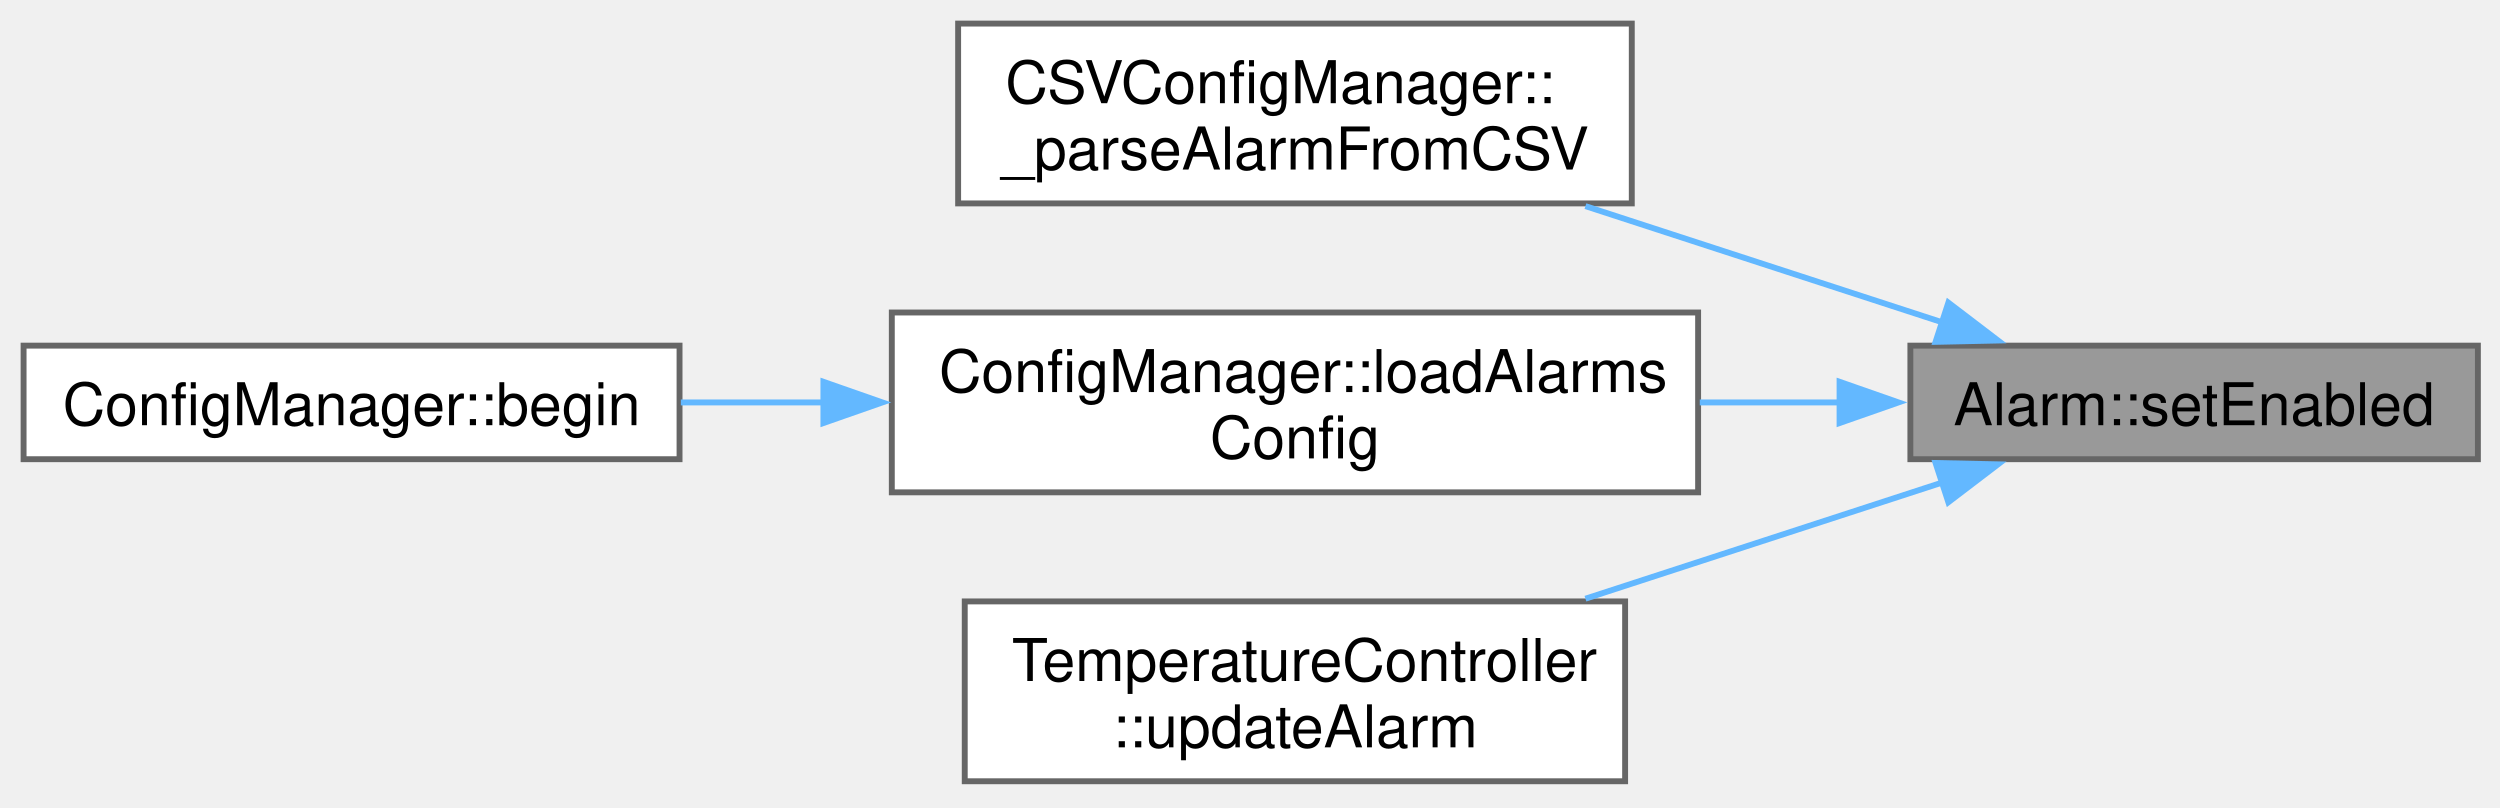
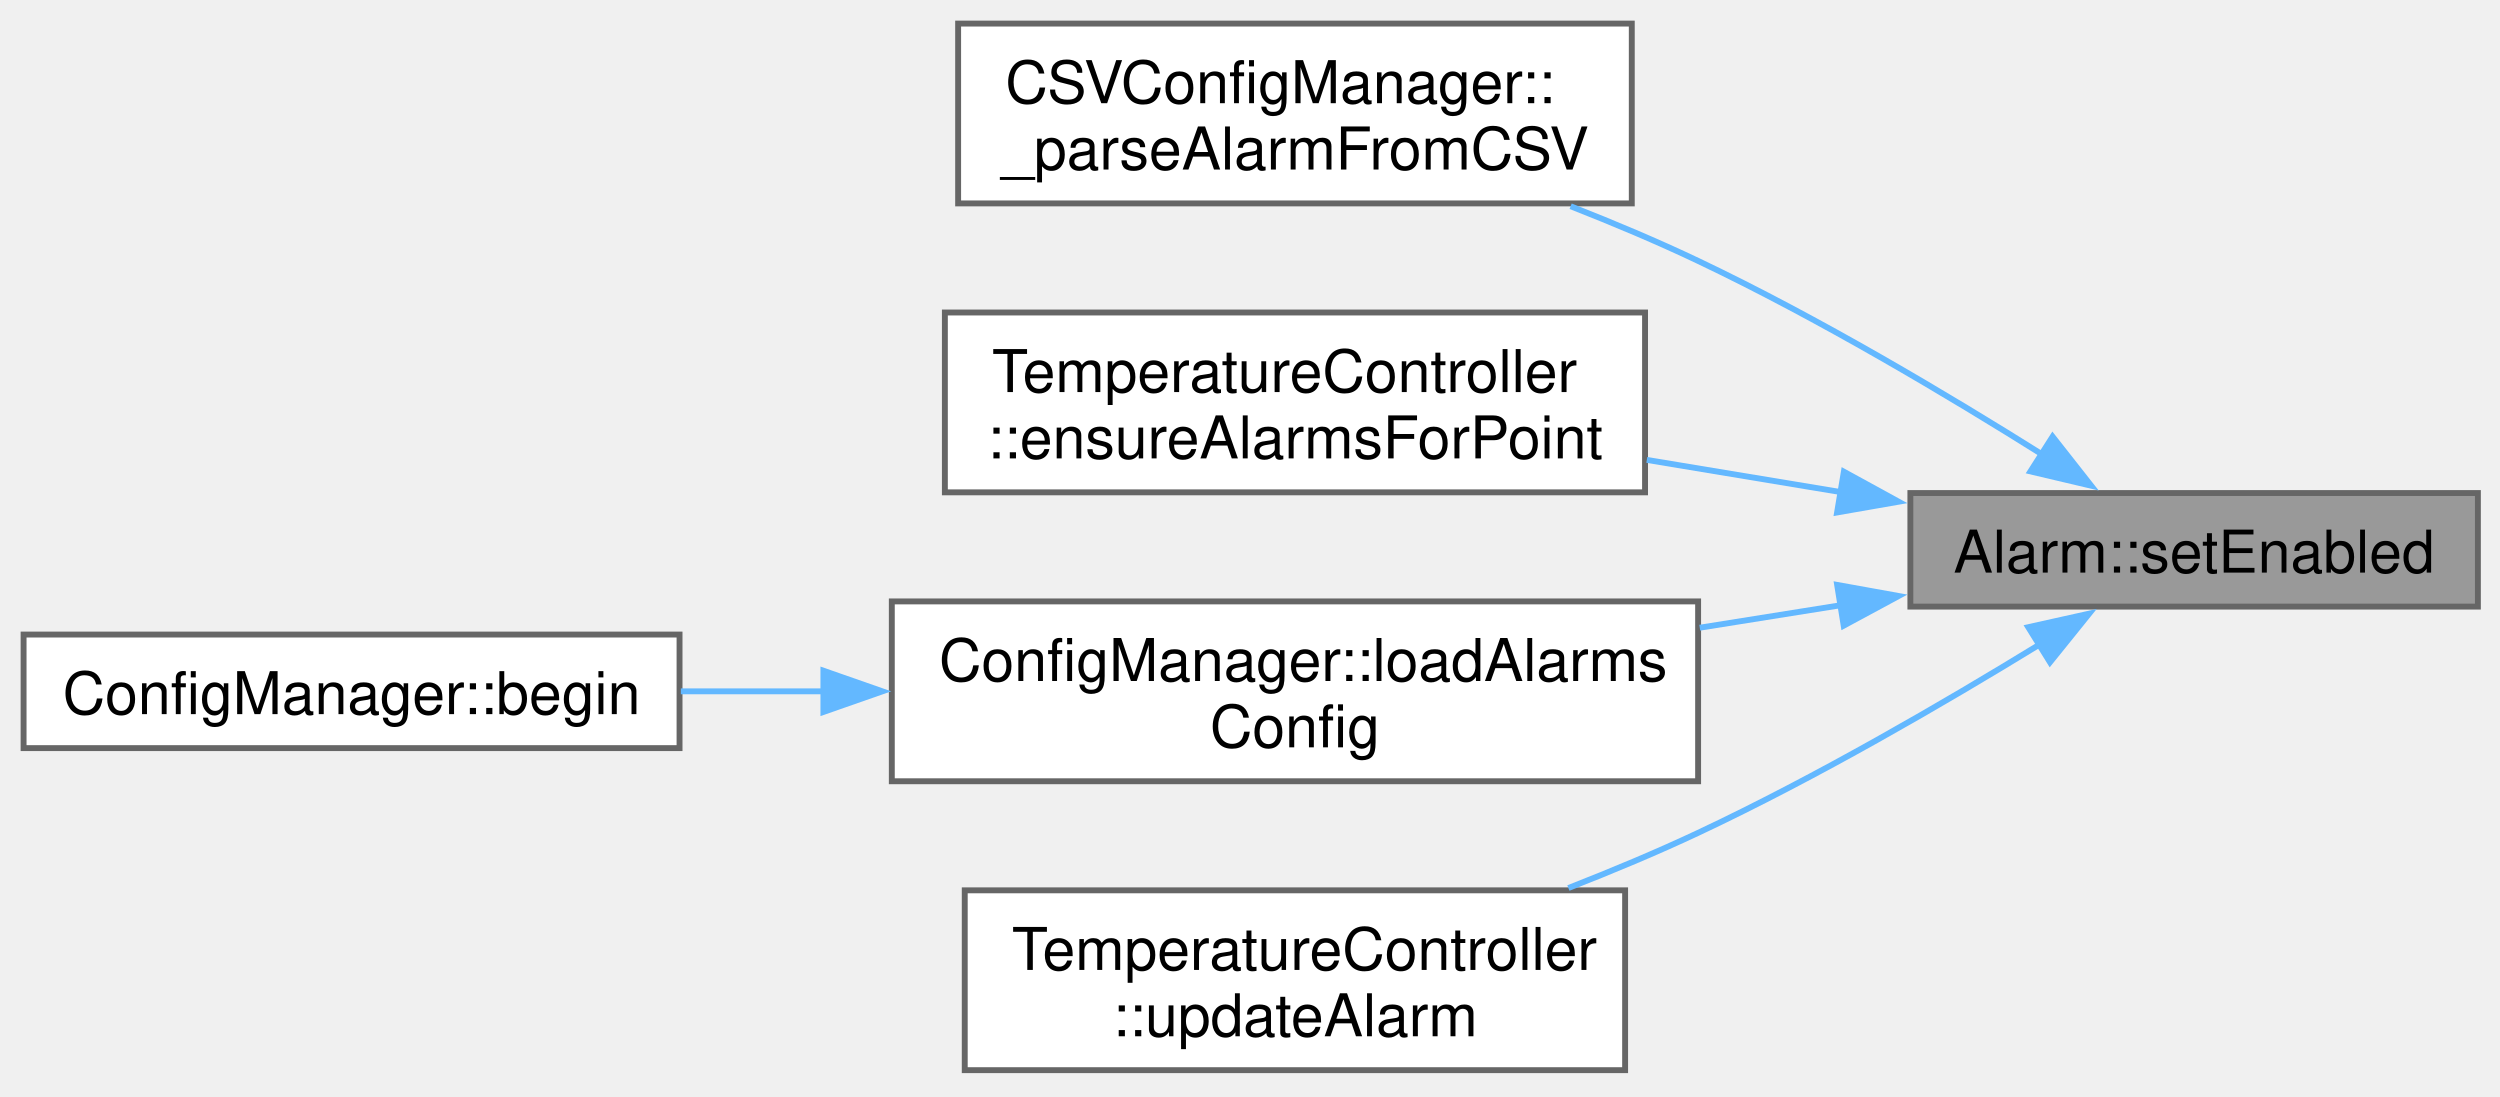
- <svg xmlns="http://www.w3.org/2000/svg" xmlns:xlink="http://www.w3.org/1999/xlink" width="424pt" height="137pt" viewBox="0.00 0.00 424.00 137.00">
-   <g id="graph0" class="graph" transform="scale(1 1) rotate(0) translate(4 132.5)">
+ <svg xmlns="http://www.w3.org/2000/svg" xmlns:xlink="http://www.w3.org/1999/xlink" width="424pt" height="186pt" viewBox="0.00 0.00 424.00 186.00">
+   <g id="graph0" class="graph" transform="scale(1 1) rotate(0) translate(4 181.5)">
    <g id="Node000001" class="node">
      <g id="a_Node000001">
        <a xlink:title="Enable or disable the alarm.">
-           <polygon fill="#999999" stroke="#666666" points="416.25,-73.88 320,-73.88 320,-54.62 416.25,-54.62 416.25,-73.88" />
-           <text xml:space="preserve" text-anchor="middle" x="368.12" y="-60.38" font-family="Helvetica,sans-Serif" font-size="10.00">Alarm::setEnabled</text>
+           <polygon fill="#999999" stroke="#666666" points="416.25,-97.88 320,-97.88 320,-78.62 416.25,-78.62 416.25,-97.88" />
+           <text xml:space="preserve" text-anchor="middle" x="368.12" y="-84.38" font-family="Helvetica,sans-Serif" font-size="10.00">Alarm::setEnabled</text>
        </a>
      </g>
    </g>
    <g id="Node000002" class="node">
      <g id="a_Node000002">
        <a xlink:href="class_c_s_v_config_manager.html#a7ecf23e1c03fa194bcf3afe52408d378" target="_top" xlink:title="Parse alarm configuration from CSV fields.">
-           <polygon fill="white" stroke="#666666" points="272.75,-128.5 158.5,-128.5 158.5,-98 272.75,-98 272.75,-128.5" />
-           <text xml:space="preserve" text-anchor="start" x="166.5" y="-115" font-family="Helvetica,sans-Serif" font-size="10.00">CSVConfigManager::</text>
-           <text xml:space="preserve" text-anchor="middle" x="215.62" y="-103.75" font-family="Helvetica,sans-Serif" font-size="10.00">_parseAlarmFromCSV</text>
+           <polygon fill="white" stroke="#666666" points="272.75,-177.5 158.5,-177.5 158.5,-147 272.75,-147 272.75,-177.5" />
+           <text xml:space="preserve" text-anchor="start" x="166.5" y="-164" font-family="Helvetica,sans-Serif" font-size="10.00">CSVConfigManager::</text>
+           <text xml:space="preserve" text-anchor="middle" x="215.62" y="-152.75" font-family="Helvetica,sans-Serif" font-size="10.00">_parseAlarmFromCSV</text>
        </a>
      </g>
    </g>
    <g id="edge1_Node000001_Node000002" class="edge">
      <g id="a_edge1_Node000001_Node000002">
        <a xlink:title=" ">
-           <path fill="none" stroke="#63b8ff" d="M325.42,-77.83C306.65,-83.94 284.38,-91.19 264.89,-97.54" />
-           <polygon fill="#63b8ff" stroke="#63b8ff" points="326.44,-81.18 334.87,-74.75 324.27,-74.52 326.44,-81.18" />
+           <path fill="none" stroke="#63b8ff" d="M342.65,-104.24C326.42,-114.44 304.42,-127.54 284,-137.25 277.13,-140.52 269.7,-143.65 262.38,-146.52" />
+           <polygon fill="#63b8ff" stroke="#63b8ff" points="344.12,-107.45 350.67,-99.12 340.36,-101.55 344.12,-107.45" />
        </a>
      </g>
    </g>
    <g id="Node000003" class="node">
      <g id="a_Node000003">
+         <a xlink:href="class_temperature_controller.html#ad174e0411bd48422d8e3812fd28a7a0b" target="_top" xlink:title="Ensure all 3 alarm types exist for a measurement point.">
+           <polygon fill="white" stroke="#666666" points="275,-128.5 156.25,-128.5 156.25,-98 275,-98 275,-128.5" />
+           <text xml:space="preserve" text-anchor="start" x="164.25" y="-115" font-family="Helvetica,sans-Serif" font-size="10.00">TemperatureController</text>
+           <text xml:space="preserve" text-anchor="middle" x="215.62" y="-103.75" font-family="Helvetica,sans-Serif" font-size="10.00">::ensureAlarmsForPoint</text>
+         </a>
+       </g>
+     </g>
+     <g id="edge2_Node000001_Node000003" class="edge">
+       <g id="a_edge2_Node000001_Node000003">
+         <a xlink:title=" ">
+           <path fill="none" stroke="#63b8ff" d="M308.39,-98.01C297.52,-99.81 286.17,-101.7 275.3,-103.5" />
+           <polygon fill="#63b8ff" stroke="#63b8ff" points="308.72,-101.5 318.01,-96.41 307.57,-94.59 308.72,-101.5" />
+         </a>
+       </g>
+     </g>
+     <g id="Node000004" class="node">
+       <g id="a_Node000004">
        <a xlink:href="class_config_manager.html#a468923ce5f2edecd218b29605d75426f" target="_top" xlink:title="Load alarms configuration from file.">
          <polygon fill="white" stroke="#666666" points="284,-79.5 147.25,-79.5 147.25,-49 284,-49 284,-79.5" />
          <text xml:space="preserve" text-anchor="start" x="155.25" y="-66" font-family="Helvetica,sans-Serif" font-size="10.00">ConfigManager::loadAlarms</text>
          <text xml:space="preserve" text-anchor="middle" x="215.62" y="-54.75" font-family="Helvetica,sans-Serif" font-size="10.00">Config</text>
        </a>
      </g>
    </g>
-     <g id="edge2_Node000001_Node000003" class="edge">
-       <g id="a_edge2_Node000001_Node000003">
+     <g id="edge3_Node000001_Node000004" class="edge">
+       <g id="a_edge3_Node000001_Node000004">
        <a xlink:title=" ">
-           <path fill="none" stroke="#63b8ff" d="M308.22,-64.25C300.37,-64.25 292.27,-64.25 284.28,-64.25" />
-           <polygon fill="#63b8ff" stroke="#63b8ff" points="307.99,-67.75 317.99,-64.25 307.99,-60.75 307.99,-67.75" />
+           <path fill="none" stroke="#63b8ff" d="M308.22,-78.86C300.37,-77.6 292.27,-76.31 284.28,-75.04" />
+           <polygon fill="#63b8ff" stroke="#63b8ff" points="307.58,-82.3 318.01,-80.42 308.69,-75.39 307.58,-82.3" />
        </a>
      </g>
    </g>
-     <g id="Node000005" class="node">
-       <g id="a_Node000005">
+     <g id="Node000006" class="node">
+       <g id="a_Node000006">
        <a xlink:href="class_temperature_controller.html#a93bd31914a054a4e1df9be7e3966b82e" target="_top" xlink:title="Update alarm configuration.">
          <polygon fill="white" stroke="#666666" points="271.62,-30.5 159.62,-30.5 159.62,0 271.62,0 271.62,-30.5" />
          <text xml:space="preserve" text-anchor="start" x="167.62" y="-17" font-family="Helvetica,sans-Serif" font-size="10.00">TemperatureController</text>
          <text xml:space="preserve" text-anchor="middle" x="215.62" y="-5.75" font-family="Helvetica,sans-Serif" font-size="10.00">::updateAlarm</text>
        </a>
      </g>
    </g>
-     <g id="edge4_Node000001_Node000005" class="edge">
-       <g id="a_edge4_Node000001_Node000005">
+     <g id="edge5_Node000001_Node000006" class="edge">
+       <g id="a_edge5_Node000001_Node000006">
        <a xlink:title=" ">
-           <path fill="none" stroke="#63b8ff" d="M325.42,-50.67C306.65,-44.56 284.38,-37.31 264.89,-30.96" />
-           <polygon fill="#63b8ff" stroke="#63b8ff" points="324.27,-53.98 334.87,-53.75 326.44,-47.32 324.27,-53.98" />
+           <path fill="none" stroke="#63b8ff" d="M341.85,-72.16C325.68,-62.25 304.04,-49.67 284,-40.25 277,-36.96 269.44,-33.8 262,-30.89" />
+           <polygon fill="#63b8ff" stroke="#63b8ff" points="339.99,-75.13 350.33,-77.43 343.68,-69.18 339.99,-75.13" />
        </a>
      </g>
    </g>
-     <g id="Node000004" class="node">
-       <g id="a_Node000004">
+     <g id="Node000005" class="node">
+       <g id="a_Node000005">
        <a xlink:href="class_config_manager.html#a0497343220fc493f5cf9574922508908" target="_top" xlink:title="Initialize the configuration system.">
          <polygon fill="white" stroke="#666666" points="111.25,-73.88 0,-73.88 0,-54.62 111.25,-54.62 111.25,-73.88" />
          <text xml:space="preserve" text-anchor="middle" x="55.62" y="-60.38" font-family="Helvetica,sans-Serif" font-size="10.00">ConfigManager::begin</text>
        </a>
      </g>
    </g>
-     <g id="edge3_Node000003_Node000004" class="edge">
-       <g id="a_edge3_Node000003_Node000004">
+     <g id="edge4_Node000004_Node000005" class="edge">
+       <g id="a_edge4_Node000004_Node000005">
        <a xlink:title=" ">
          <path fill="none" stroke="#63b8ff" d="M135.92,-64.25C127.66,-64.25 119.39,-64.25 111.47,-64.25" />
          <polygon fill="#63b8ff" stroke="#63b8ff" points="135.65,-67.75 145.65,-64.25 135.65,-60.75 135.65,-67.75" />
        </a>
      </g>
    </g>
  </g>
</svg>
